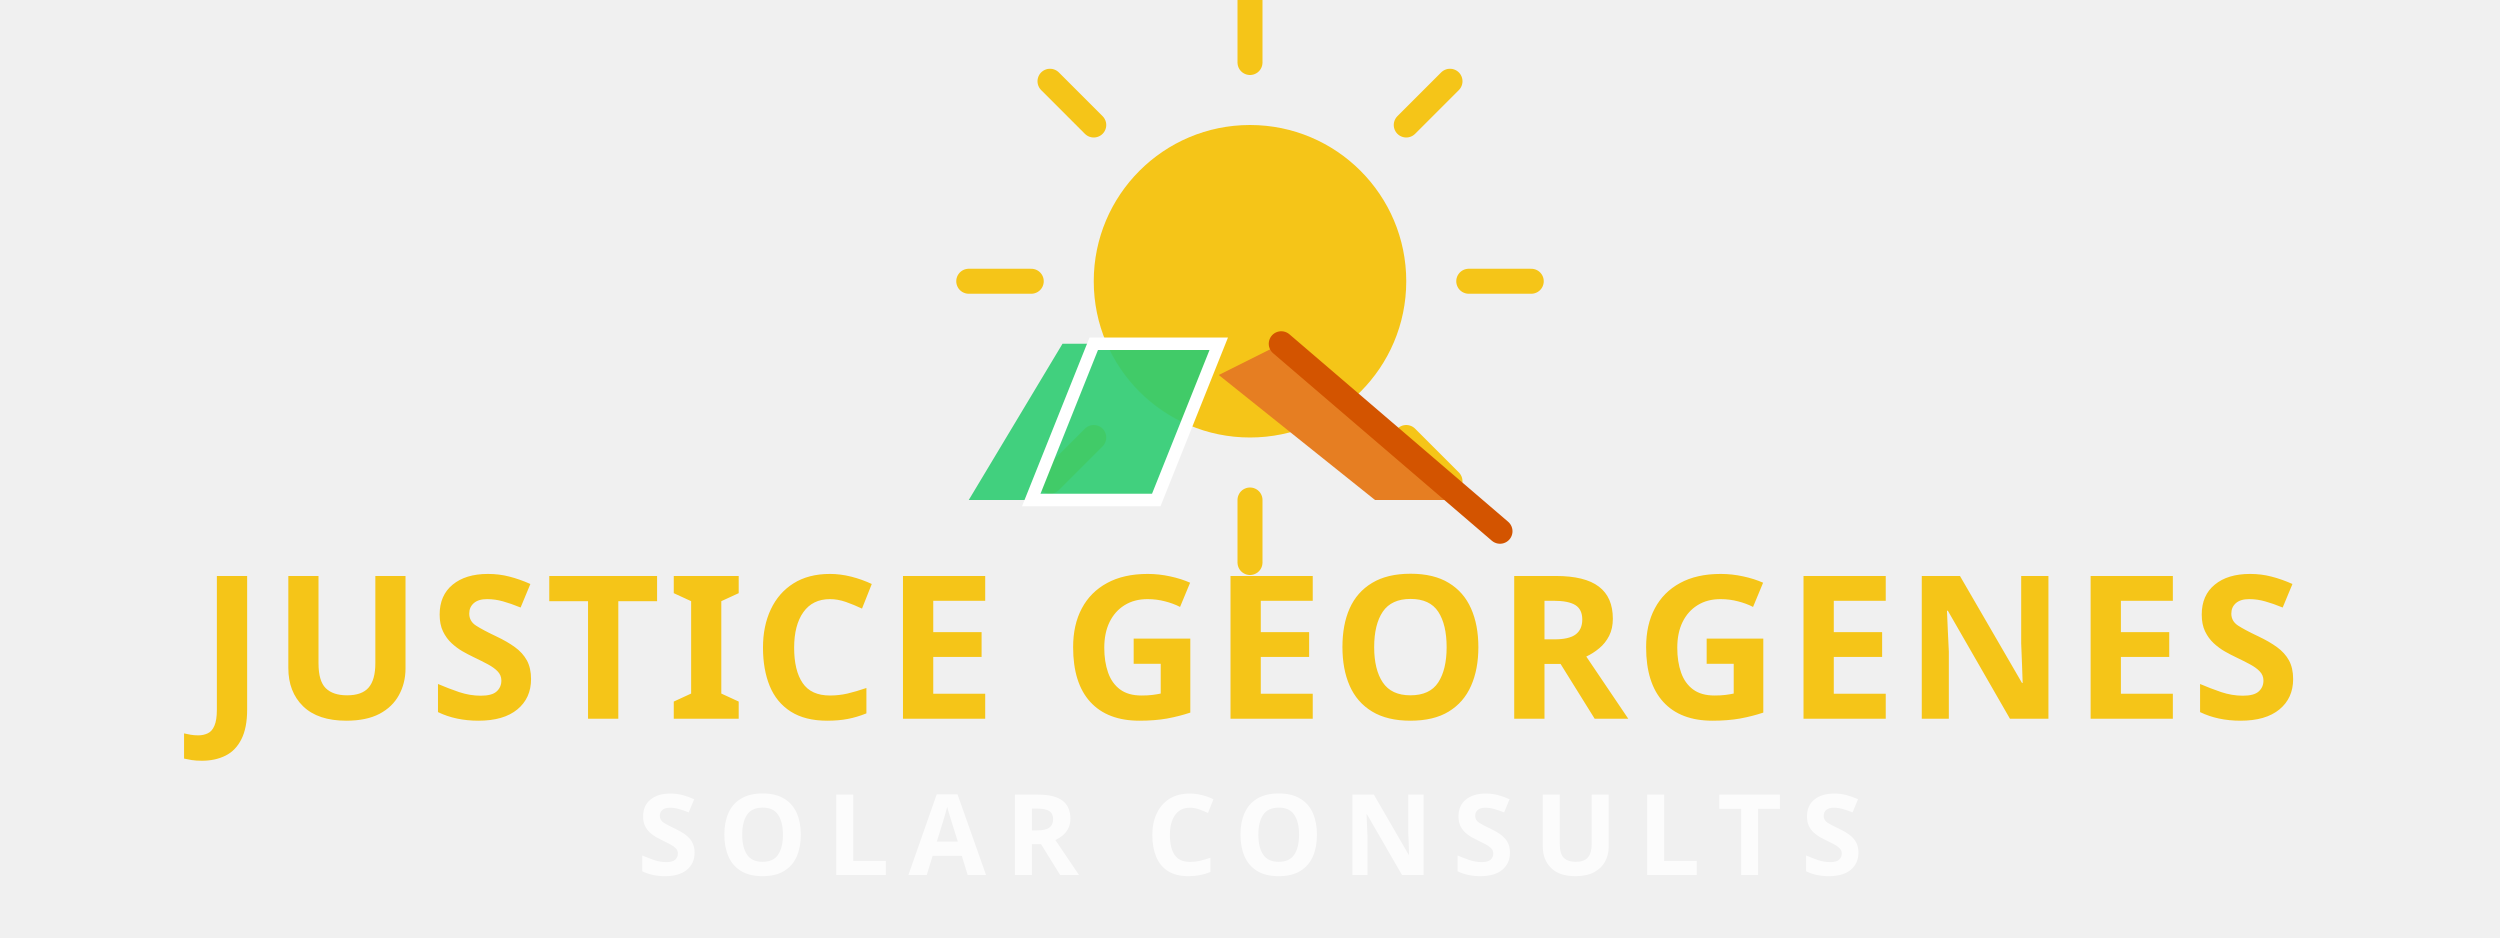
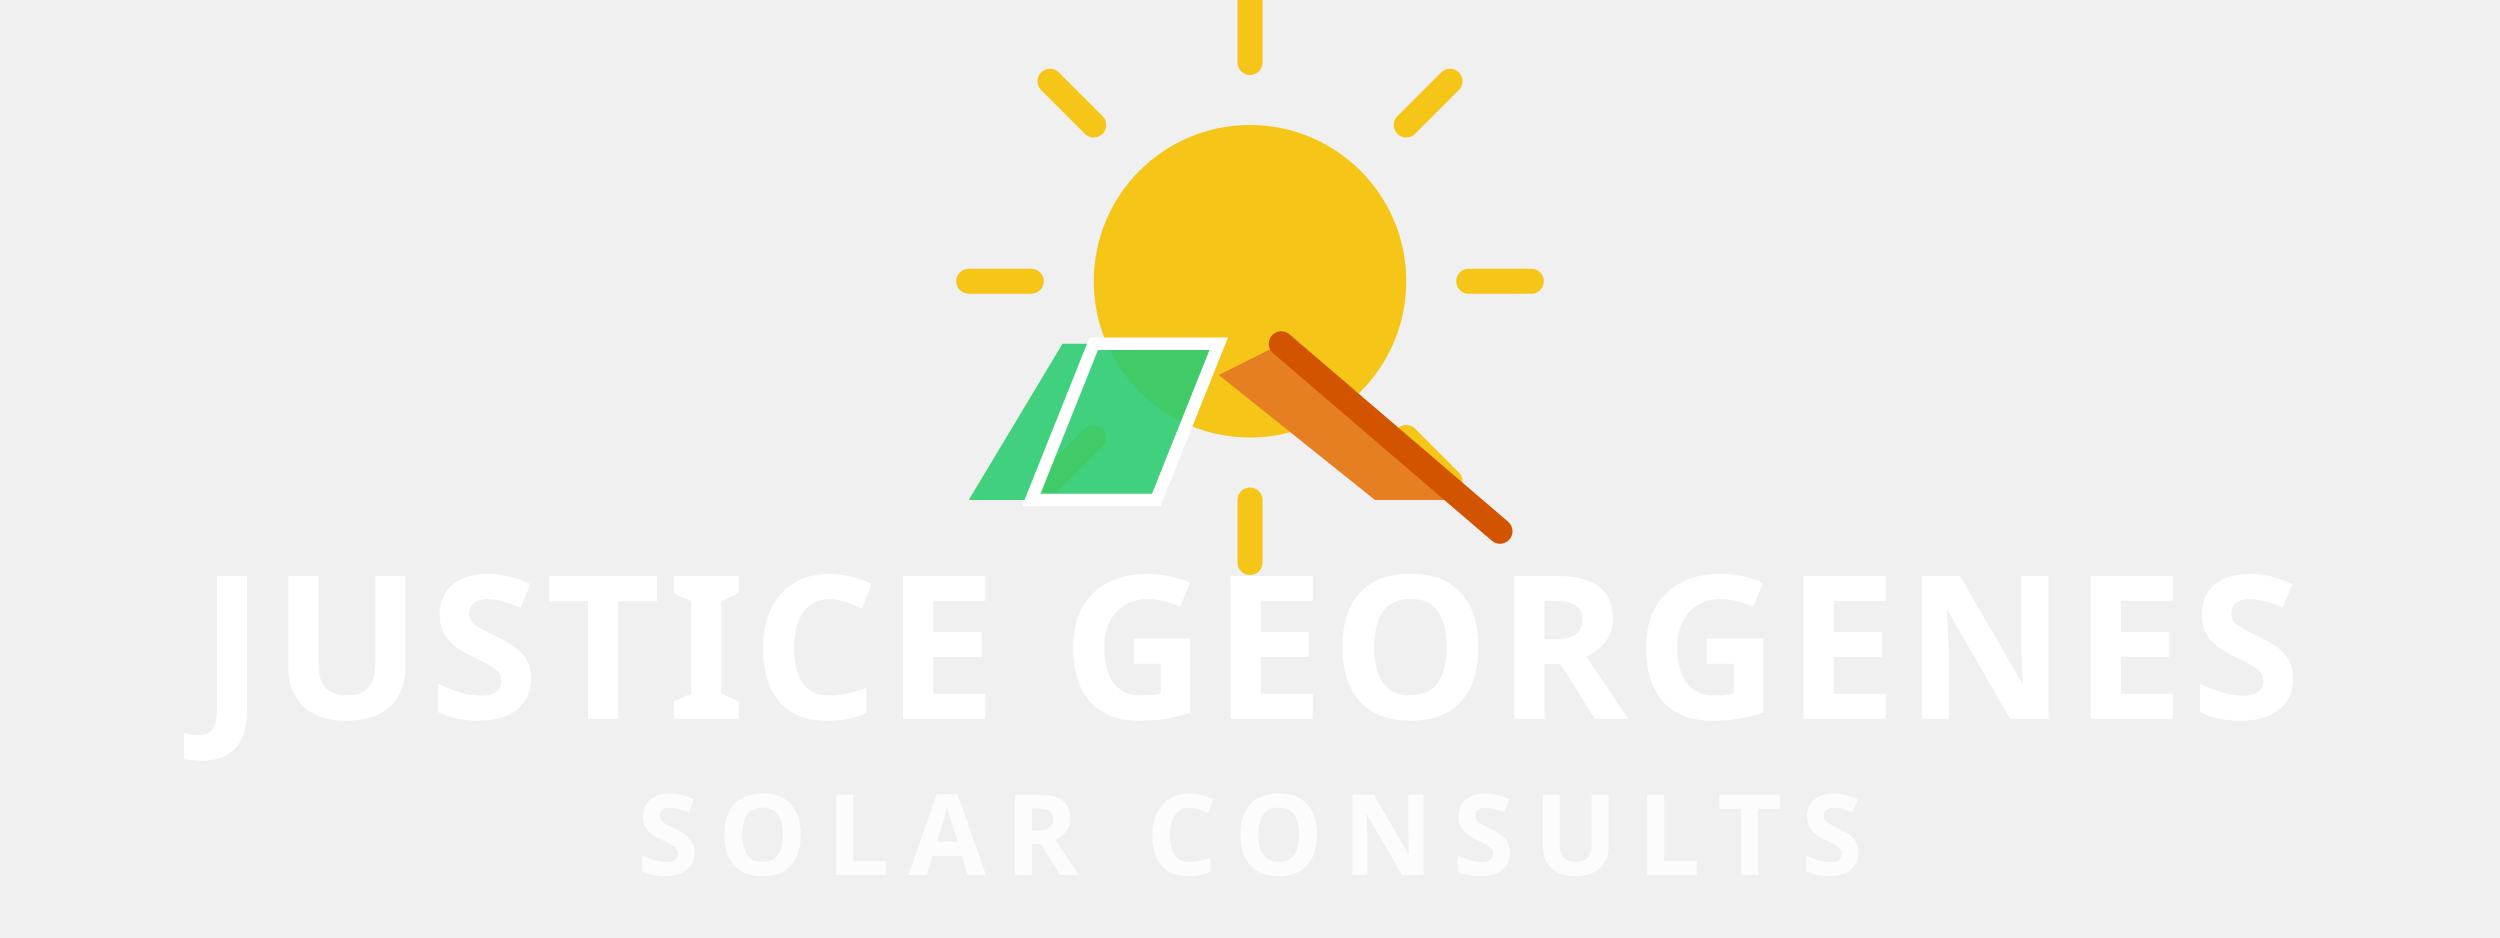
<svg xmlns="http://www.w3.org/2000/svg" viewBox="0 0 400 150" width="400" height="150">
  <circle cx="200" cy="45" r="25" fill="#f5c518" />
  <path d="M200 10 v-10 M200 80 v10 M165 45 h-10 M235 45 h10 M175 20 l-7 -7 M225 70 l7 7 M175 70 l-7 7 M225 20 l7 -7" stroke="#f5c518" stroke-width="4" stroke-linecap="round" />
  <path d="M170 55 L195 55 L185 80 L155 80 Z" fill="#2ecc71" opacity="0.9" />
  <path d="M175 55 L195 55 L185 80 L165 80 Z" fill="none" stroke="#ffffff" stroke-width="2" />
  <path d="M205 55 L235 80 L220 80 L195 60 Z" fill="#e67e22" />
  <path d="M205 55 L240 85" stroke="#d35400" stroke-width="4" stroke-linecap="round" />
-   <text x="200" y="115" font-family="'Outfit', sans-serif" font-weight="900" font-size="32" fill="#f5c518" text-anchor="middle" letter-spacing="1">JUSTICE GEORGENES</text>
+   <text x="200" y="115" font-family="'Outfit', sans-serif" font-weight="900" font-size="32" fill="#ffffff" text-anchor="middle" letter-spacing="1">JUSTICE GEORGENES</text>
  <text x="200" y="140" font-family="'Outfit', sans-serif" font-weight="700" font-size="18" fill="#ffffff" text-anchor="middle" letter-spacing="3" opacity="0.8">SOLAR CONSULTS</text>
</svg>
